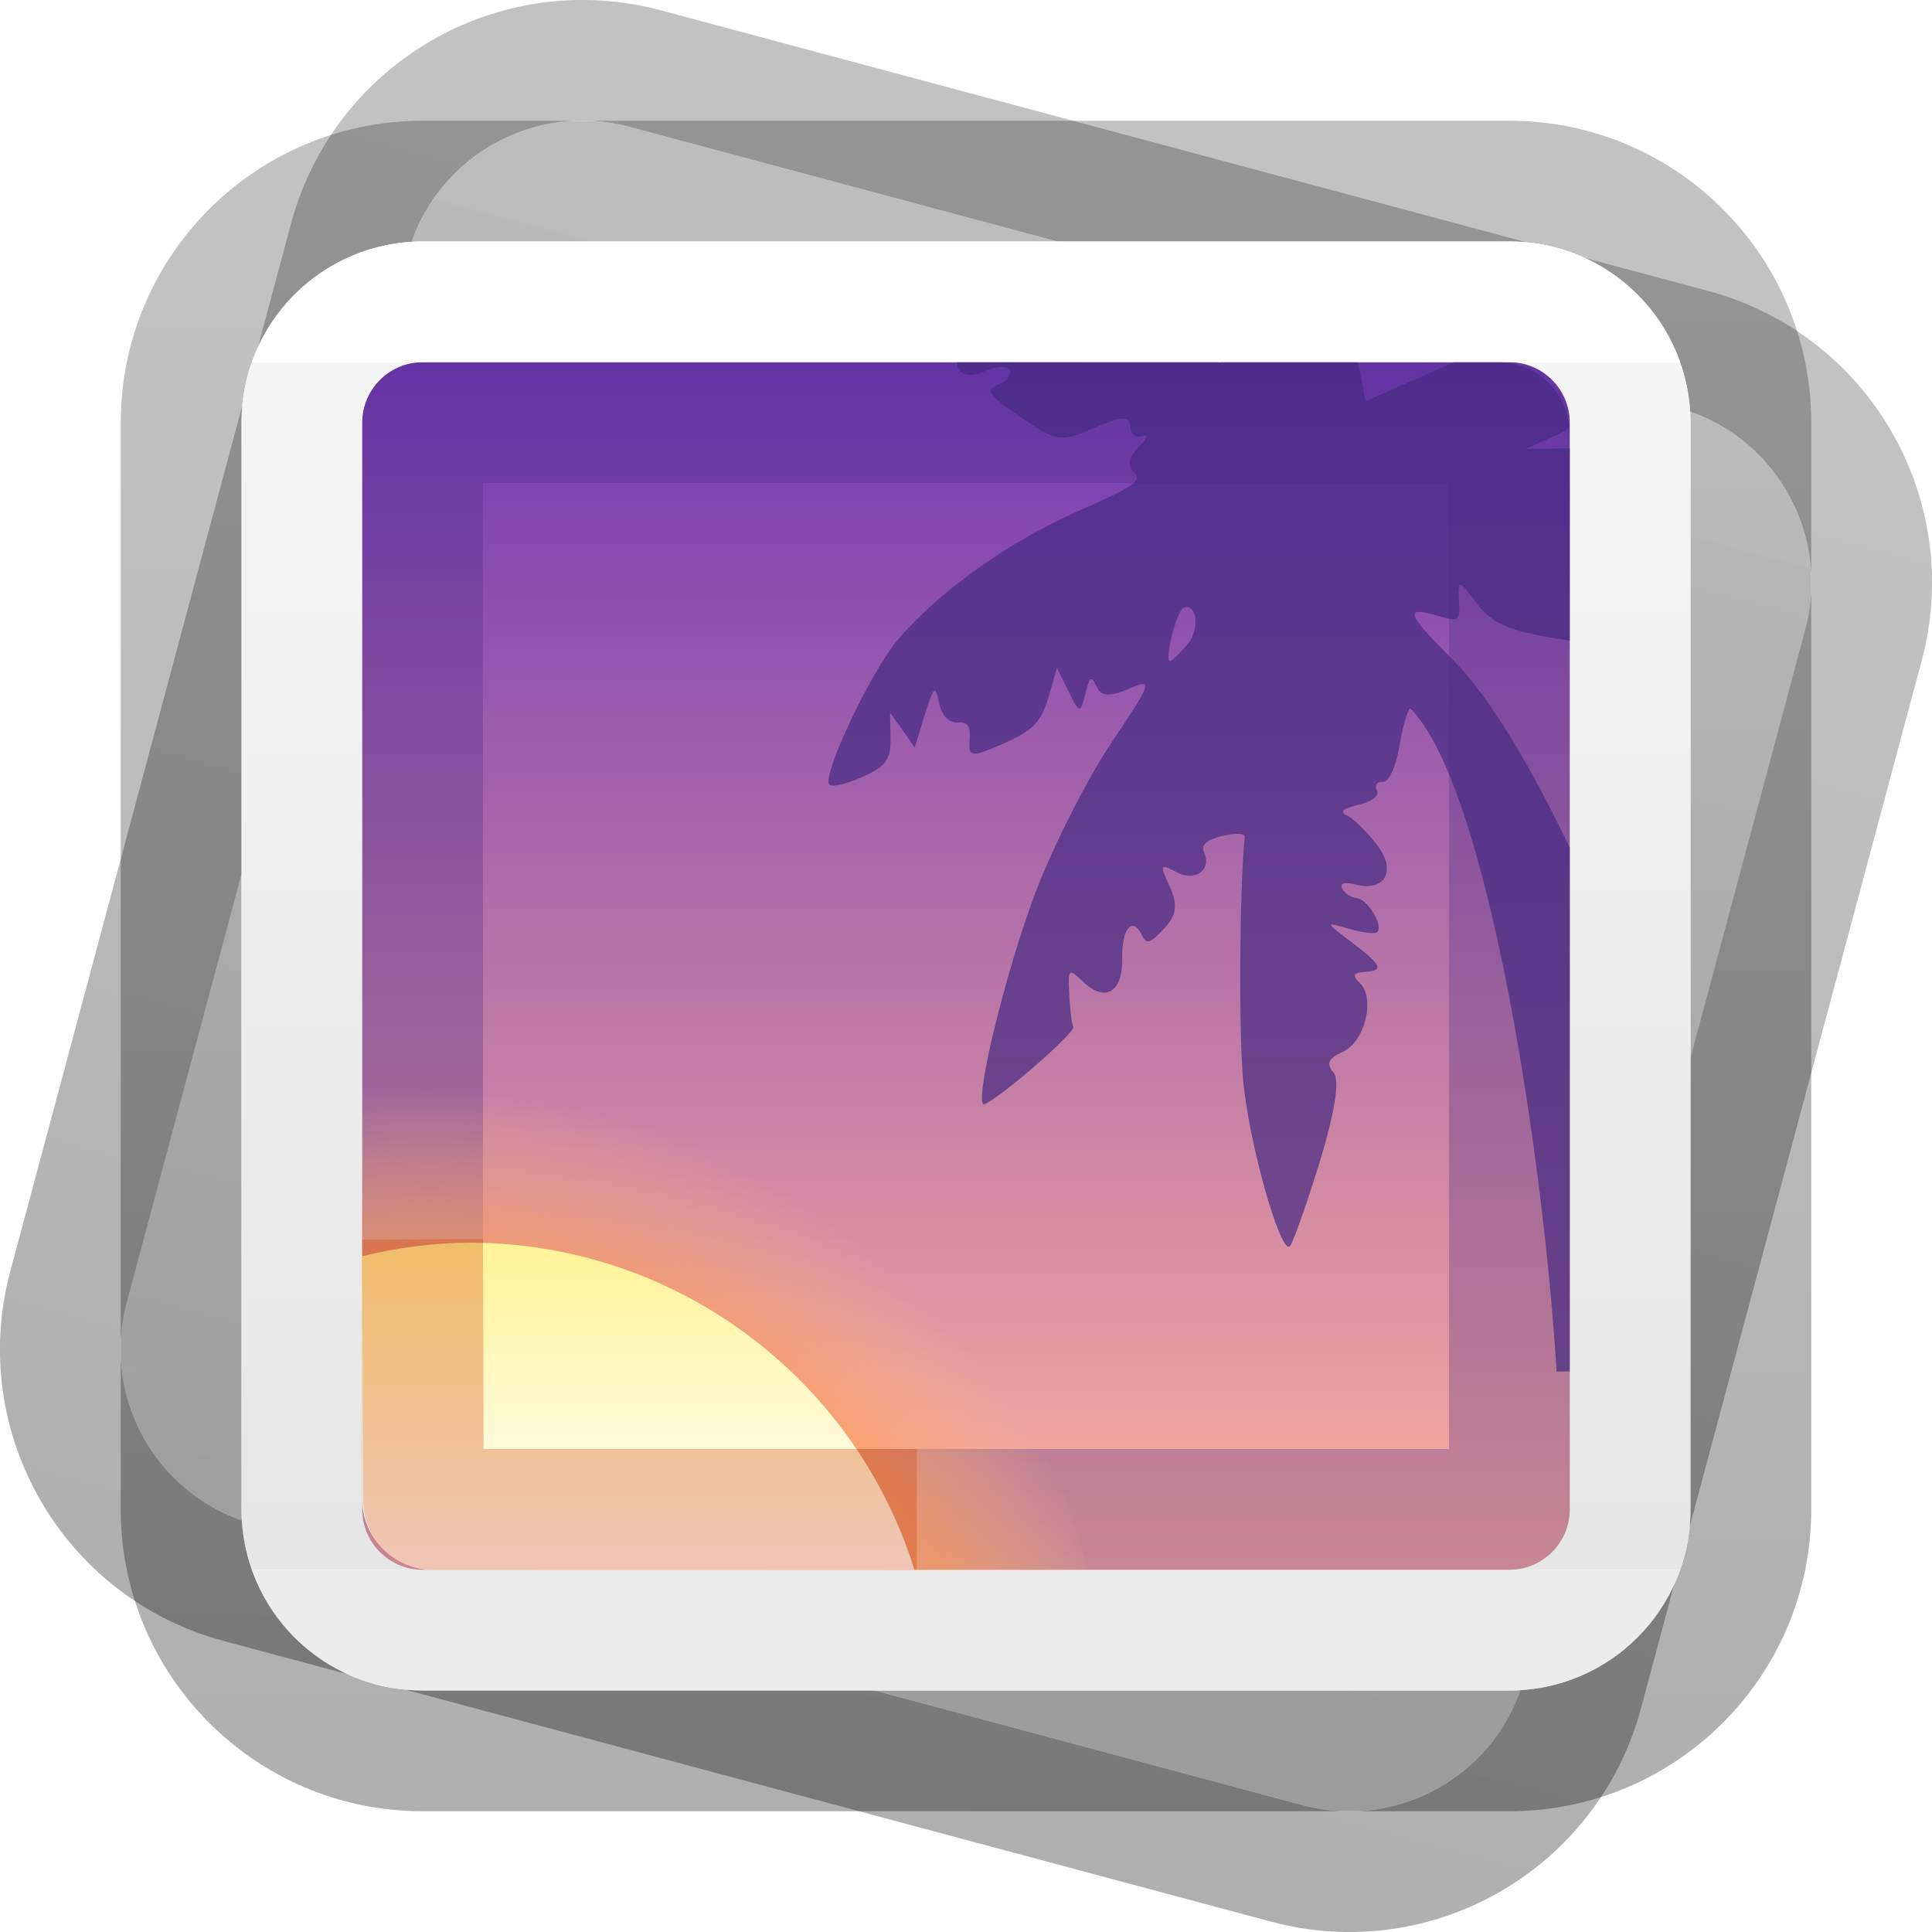
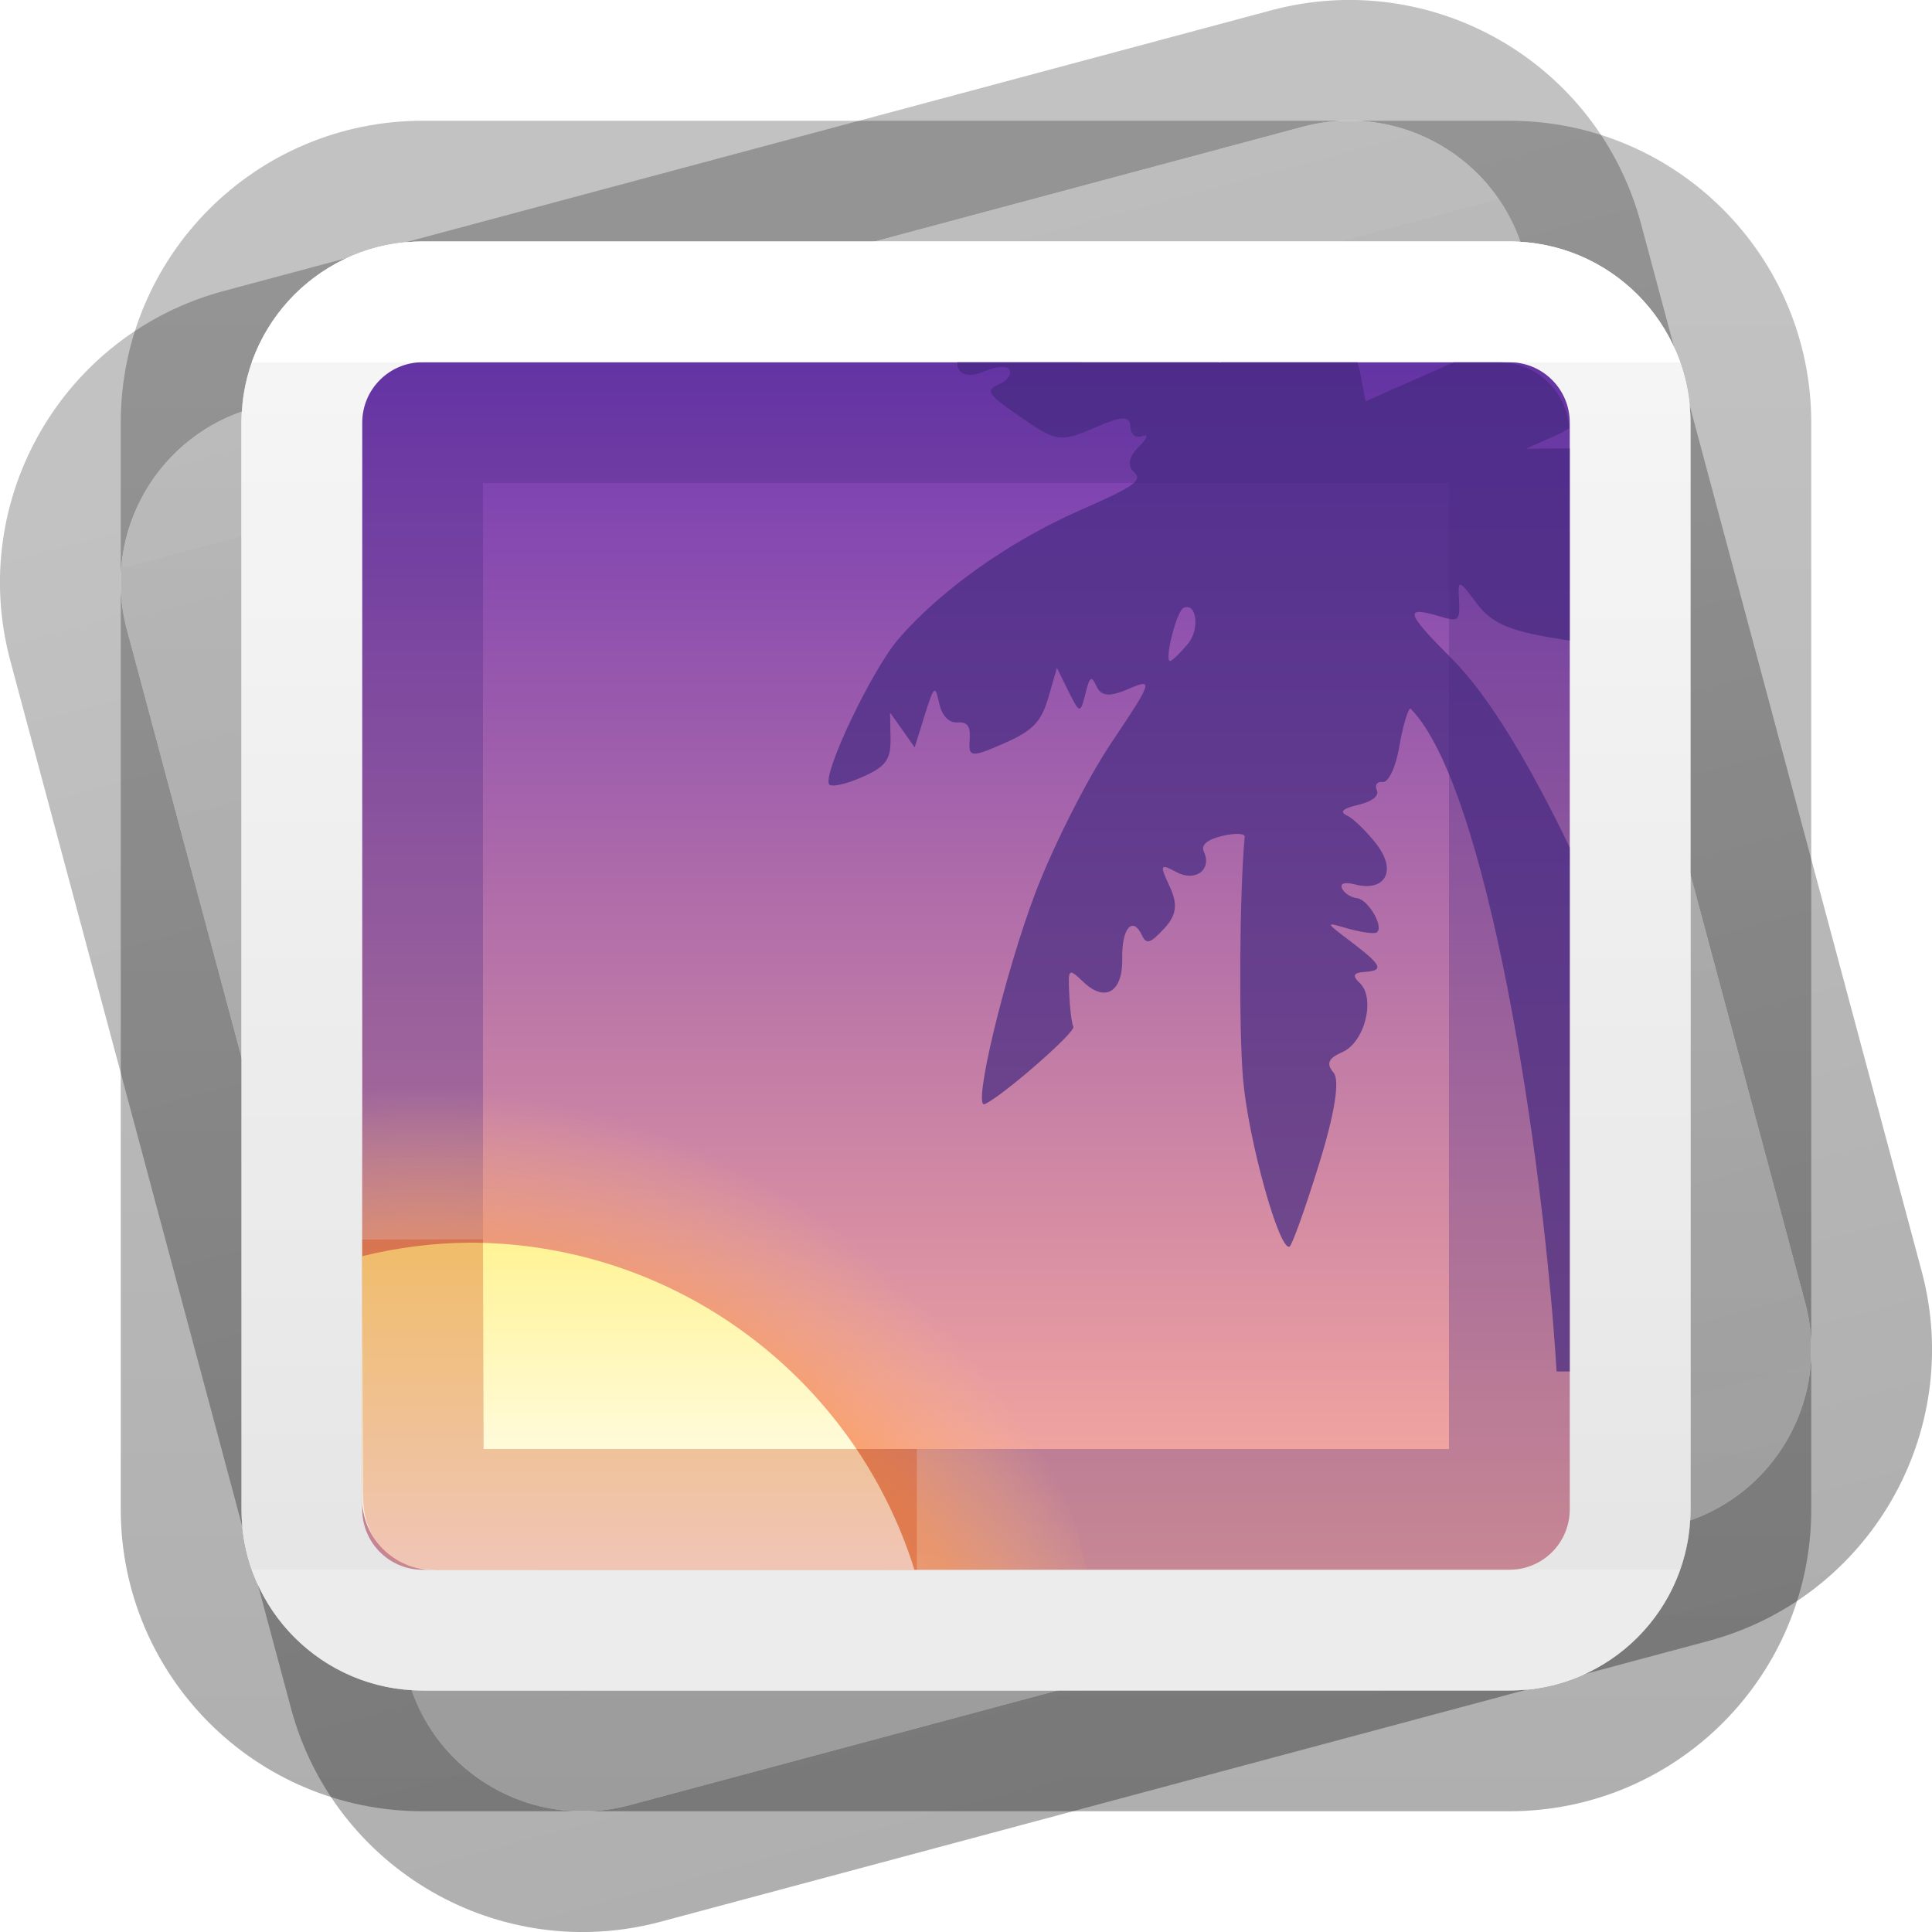
<svg xmlns="http://www.w3.org/2000/svg" xmlns:xlink="http://www.w3.org/1999/xlink" version="1.1" width="16" height="16" id="svg7357">
  <defs id="defs7359">
    <linearGradient x1="24" y1="7.182" x2="24" y2="40.818" id="linearGradient4224" xlink:href="#linearGradient3924-4-8" gradientUnits="userSpaceOnUse" gradientTransform="matrix(0.2972973,0,0,0.2972973,0.8648697,0.8648673)" />
    <linearGradient id="linearGradient3924-4-8">
      <stop id="stop3926-0-4" style="stop-color:#ffffff;stop-opacity:1" offset="0" />
      <stop id="stop3928-6-8" style="stop-color:#ffffff;stop-opacity:0.235" offset="0" />
      <stop id="stop3930-2-1" style="stop-color:#ffffff;stop-opacity:0.157" offset="1" />
      <stop id="stop3932-9-0" style="stop-color:#ffffff;stop-opacity:0.392" offset="1" />
    </linearGradient>
    <linearGradient id="linearGradient3104-6">
      <stop offset="0" style="stop-color:#000000;stop-opacity:0.318" id="stop3106-3" />
      <stop offset="1" style="stop-color:#000000;stop-opacity:0.24" id="stop3108-9" />
    </linearGradient>
    <linearGradient id="linearGradient3600-9-51">
      <stop offset="0" style="stop-color:#f4f4f4;stop-opacity:1" id="stop3602-0-0" />
      <stop offset="1" style="stop-color:#dbdbdb;stop-opacity:1" id="stop3604-9-04" />
    </linearGradient>
    <linearGradient id="linearGradient4487">
      <stop id="stop4489" style="stop-color:#feaf9d;stop-opacity:1" offset="0" />
      <stop id="stop4491" style="stop-color:#7239b3;stop-opacity:1" offset="1" />
    </linearGradient>
    <radialGradient xlink:href="#linearGradient4304" id="radialGradient4310" cx="7.804" cy="73" fx="7.804" fy="73" r="30.5" gradientUnits="userSpaceOnUse" gradientTransform="matrix(0.2071378,0,0,0.2413682,1.925349,-1.237467)" />
    <linearGradient id="linearGradient4304">
      <stop style="stop-color:#ffe6ab;stop-opacity:1" offset="0" id="stop4306" />
      <stop id="stop4312" offset="0.82" style="stop-color:#ffa154;stop-opacity:1" />
      <stop style="stop-color:#ffc27d;stop-opacity:0" offset="1" id="stop4308" />
    </linearGradient>
    <linearGradient xlink:href="#linearGradient841" id="linearGradient3483" gradientUnits="userSpaceOnUse" gradientTransform="matrix(-0.2709047,0,0,0.2709044,-7.48468,7.867613)" x1="-42.49" y1="8.816" x2="-42.49" y2="18.626" />
    <linearGradient id="linearGradient841">
      <stop id="stop837" offset="0" style="stop-color:#fff394;stop-opacity:1" />
      <stop id="stop839" offset="1" style="stop-color:#ffffff;stop-opacity:1" />
    </linearGradient>
    <linearGradient xlink:href="#linearGradient3600-9-51" id="linearGradient1353" gradientUnits="userSpaceOnUse" gradientTransform="matrix(0.6390532,0,0,0.6390533,-1.798826,-2.437866)" x1="14.97" y1="6.97" x2="14.97" y2="28.993" />
    <linearGradient xlink:href="#linearGradient3104-6" id="linearGradient1652" gradientUnits="userSpaceOnUse" gradientTransform="matrix(0.8074969,0,0,0.8947171,-83.16734,-23.18822)" x1="106.09" y1="43.545" x2="106.09" y2="28.711" />
    <linearGradient xlink:href="#linearGradient3104-6" id="linearGradient2446" gradientUnits="userSpaceOnUse" gradientTransform="matrix(0.8074969,0,0,0.8947171,-83.16734,-23.18822)" x1="106.09" y1="43.545" x2="106.09" y2="28.711" />
    <linearGradient xlink:href="#linearGradient3600-9-51" id="linearGradient2448" gradientUnits="userSpaceOnUse" gradientTransform="matrix(0.6390532,0,0,0.6390533,-1.798826,-2.437866)" x1="14.97" y1="6.97" x2="14.97" y2="28.993" />
    <linearGradient xlink:href="#linearGradient3924-4-8" id="linearGradient2450" gradientUnits="userSpaceOnUse" gradientTransform="matrix(0.2972973,0,0,0.2972973,0.8648697,0.8648673)" x1="24" y1="7.182" x2="24" y2="40.818" />
    <linearGradient xlink:href="#linearGradient4487" id="linearGradient3006" gradientUnits="userSpaceOnUse" gradientTransform="matrix(0.3253029,0,0,0.2511345,-109.2576,-43.20292)" x1="359.899" y1="223.772" x2="359.899" y2="184.278" />
  </defs>
-   <g id="g2464" transform="matrix(0.9645634,0.258454,-0.258454,0.9645634,2.351123,-1.784138)" style="stroke-width:1.001">
+   <g id="g2464" transform="matrix(-0.9645634,0.258454,0.258454,0.9645634,13.64888,-1.784138)" style="stroke-width:1.001">
    <rect style="color:#000000;font-variation-settings:normal;display:inline;overflow:visible;visibility:visible;vector-effect:none;fill:none;fill-opacity:1;fill-rule:nonzero;stroke:url(#linearGradient2446);stroke-width:1.001;stroke-linecap:butt;stroke-linejoin:round;stroke-miterlimit:4;stroke-dasharray:none;stroke-dashoffset:0;stroke-opacity:1;-inkscape-stroke:none;marker:none;enable-background:accumulate;stop-color:#000000" id="rect5505-21-2-7" y="1.5" x="1.5" ry="2.003" rx="2.003" height="13" width="13" />
    <rect style="color:#000000;font-variation-settings:normal;display:inline;overflow:visible;visibility:visible;vector-effect:none;fill:url(#linearGradient2448);fill-opacity:1;fill-rule:nonzero;stroke:none;stroke-width:1.001;stroke-linecap:butt;stroke-linejoin:miter;stroke-miterlimit:4;stroke-dasharray:none;stroke-dashoffset:0;stroke-opacity:0.5;marker:none;enable-background:accumulate;stop-color:#000000" id="rect5505-21-2-5-9" y="2" x="2" ry="1.502" rx="1.502" height="12" width="12" />
    <rect style="opacity:0.35;fill:none;stroke:url(#linearGradient2450);stroke-width:1.001;stroke-linecap:round;stroke-linejoin:round;stroke-miterlimit:4;stroke-dasharray:none;stroke-dashoffset:0;stroke-opacity:1" id="rect6741-0-3-0" y="2.5" x="2.5" height="11" width="11" rx="1.001" ry="1.001" />
  </g>
  <rect style="color:#000000;display:inline;overflow:visible;visibility:visible;opacity:1;fill:none;fill-opacity:1;fill-rule:nonzero;stroke:url(#linearGradient1652);stroke-width:1;marker:none;enable-background:accumulate;font-variation-settings:normal;vector-effect:none;stroke-linecap:butt;stroke-linejoin:round;stroke-miterlimit:4;stroke-dasharray:none;stroke-dashoffset:0;stroke-opacity:1;stop-color:#000000;stop-opacity:1;-inkscape-stroke:none" id="rect5505-21-2" y="1.5" x="1.5" ry="2" rx="2" height="13" width="13" />
  <rect style="color:#000000;font-variation-settings:normal;display:inline;overflow:visible;visibility:visible;vector-effect:none;fill:url(#linearGradient1353);fill-opacity:1;fill-rule:nonzero;stroke:none;stroke-width:1;stroke-linecap:butt;stroke-linejoin:miter;stroke-miterlimit:4;stroke-dasharray:none;stroke-dashoffset:0;stroke-opacity:0.5;marker:none;enable-background:accumulate;stop-color:#000000" id="rect5505-21-2-5" y="2" x="2" ry="1.5" rx="1.5" height="12" width="12" />
  <rect style="color:#000000;font-variation-settings:normal;display:inline;overflow:visible;visibility:visible;opacity:1;vector-effect:none;fill:url(#linearGradient3006);fill-opacity:1;fill-rule:nonzero;stroke:none;stroke-width:1;stroke-linecap:round;stroke-linejoin:miter;stroke-miterlimit:4;stroke-dasharray:none;stroke-dashoffset:0;stroke-opacity:1;-inkscape-stroke:none;marker:none;enable-background:accumulate;stop-color:#000000;stop-opacity:1" id="rect5505-21-2-5-1" y="3" x="3" ry="0.5" rx="0.5" height="10" width="10" />
  <rect style="opacity:1;fill:none;stroke:url(#linearGradient4224);stroke-width:1;stroke-linecap:round;stroke-linejoin:round;stroke-miterlimit:4;stroke-dasharray:none;stroke-dashoffset:0;stroke-opacity:1" id="rect6741-0-3" y="2.5" x="2.5" height="11" width="11" rx="1" ry="1" />
  <path id="path4427" style="opacity:0.7;fill:#452981;fill-opacity:1;stroke-width:1" d="m 7.928,3 c -0.002,0.018 1.82e-4,0.035 0.009,0.053 0.028,0.06 0.112,0.068 0.219,0.021 0.095,-0.042 0.187,-0.047 0.204,-0.011 0.017,0.036 -0.016,0.086 -0.073,0.112 -0.137,0.06 -0.121,0.083 0.206,0.307 0.253,0.173 0.301,0.179 0.569,0.062 0.232,-0.101 0.294,-0.104 0.299,-0.012 0.003,0.067 0.047,0.1 0.102,0.079 0.053,-0.02 0.038,0.02 -0.032,0.089 -0.083,0.082 -0.097,0.156 -0.04,0.209 0.074,0.07 0.006,0.118 -0.447,0.317 C 8.362,4.481 7.786,4.889 7.439,5.294 7.223,5.545 6.818,6.392 6.865,6.493 6.878,6.522 7,6.497 7.134,6.438 7.336,6.35 7.378,6.293 7.375,6.116 l -0.004,-0.215 0.102,0.144 0.102,0.145 0.083,-0.267 c 0.078,-0.248 0.086,-0.254 0.12,-0.099 0.022,0.103 0.08,0.164 0.151,0.159 0.085,-0.006 0.11,0.031 0.101,0.148 -0.011,0.141 0.014,0.144 0.283,0.026 0.238,-0.104 0.309,-0.177 0.368,-0.377 l 0.072,-0.249 0.096,0.195 c 0.092,0.185 0.098,0.186 0.139,0.022 0.037,-0.15 0.05,-0.157 0.095,-0.06 0.037,0.08 0.111,0.084 0.269,0.015 C 9.554,5.615 9.544,5.645 9.204,6.151 9.004,6.449 8.721,7.009 8.575,7.393 8.321,8.062 8.05,9.19 8.155,9.144 8.3,9.08 8.91,8.548 8.889,8.503 8.875,8.474 8.86,8.352 8.855,8.232 8.845,8.017 8.848,8.015 8.975,8.135 9.155,8.304 9.3,8.214 9.294,7.936 9.288,7.689 9.38,7.582 9.457,7.745 c 0.037,0.079 0.069,0.069 0.183,-0.054 0.104,-0.112 0.116,-0.2 0.047,-0.349 -0.085,-0.182 -0.081,-0.193 0.057,-0.119 0.156,0.083 0.295,-0.021 0.226,-0.169 -0.026,-0.056 0.026,-0.101 0.152,-0.131 0.105,-0.025 0.189,-0.022 0.186,0.006 -0.043,0.468 -0.05,1.595 -0.013,2.014 0.045,0.505 0.299,1.418 0.384,1.381 0.021,-0.009 0.13,-0.314 0.243,-0.678 0.131,-0.421 0.176,-0.699 0.122,-0.763 -0.063,-0.074 -0.044,-0.119 0.073,-0.17 0.185,-0.081 0.277,-0.446 0.144,-0.572 -0.065,-0.061 -0.054,-0.086 0.041,-0.092 0.164,-0.011 0.144,-0.055 -0.12,-0.255 -0.209,-0.158 -0.21,-0.16 -0.022,-0.105 0.104,0.03 0.211,0.046 0.237,0.035 0.074,-0.032 -0.062,-0.275 -0.16,-0.286 -0.049,-0.006 -0.104,-0.04 -0.122,-0.079 -0.021,-0.044 0.02,-0.057 0.109,-0.034 0.249,0.063 0.345,-0.115 0.177,-0.332 -0.081,-0.105 -0.191,-0.213 -0.244,-0.238 -0.067,-0.032 -0.039,-0.059 0.093,-0.09 0.115,-0.027 0.174,-0.075 0.152,-0.122 -0.02,-0.042 0.004,-0.073 0.05,-0.067 0.047,0.005 0.108,-0.125 0.136,-0.29 0.028,-0.165 0.069,-0.309 0.092,-0.319 0.638,0.643 1.102,3.697 1.211,5.491 H 13 V 7.019 C 12.677,6.346 12.335,5.767 12.027,5.459 11.641,5.073 11.624,5.016 11.917,5.103 c 0.164,0.049 0.175,0.04 0.166,-0.132 -0.01,-0.176 -0.004,-0.175 0.145,0.024 0.122,0.163 0.261,0.226 0.642,0.29 0.049,0.008 0.084,0.013 0.13,0.02 V 3.714 c -0.008,3.36e-5 -0.016,-8.183e-4 -0.024,-7.651e-4 l -0.339,0.003 0.254,-0.113 c 0.038,-0.017 0.072,-0.037 0.105,-0.057 -0.021,-0.305 -0.271,-0.546 -0.582,-0.546 h -0.374 l -0.731,0.323 -0.042,-0.225 c -0.005,-0.029 -0.017,-0.065 -0.025,-0.098 h -1.132 c -3.91e-4,4.343e-4 5.82e-4,0.004 0,0.005 -0.002,9.2e-4 -0.014,-0.004 -0.018,-0.005 z m 1.893,2.028 c 0.006,-0.001 0.011,-6.972e-4 0.017,0 0.076,0.01 0.088,0.195 0.002,0.301 -0.057,0.07 -0.122,0.134 -0.145,0.144 -0.061,0.027 0.045,-0.409 0.107,-0.439 0.007,-0.003 0.013,-0.006 0.019,-0.007 z" />
  <rect style="color:#000000;font-variation-settings:normal;display:inline;overflow:visible;visibility:visible;vector-effect:none;fill:none;fill-opacity:1;fill-rule:nonzero;stroke:#452981;stroke-width:1;stroke-linecap:butt;stroke-linejoin:round;stroke-miterlimit:4;stroke-dasharray:none;stroke-dashoffset:0;stroke-opacity:1;-inkscape-stroke:none;marker:none;enable-background:accumulate;stop-color:#000000;opacity:0.3;stop-opacity:1" id="rect5505-21-2-9" y="3.5" x="3.5" height="9" width="9" />
  <path id="path140458-1" style="font-variation-settings:normal;opacity:0.6;vector-effect:none;fill:url(#radialGradient4310);fill-opacity:1;stroke:none;stroke-width:1px;stroke-linecap:butt;stroke-linejoin:miter;stroke-miterlimit:4;stroke-dasharray:none;stroke-dashoffset:0;stroke-opacity:1;-inkscape-stroke:none;marker:none;stop-color:#000000" d="M 3.886,8.913 A 5.244,5.244 0 0 0 3,8.996 v 3.417 c 0,0.325 0.262,0.587 0.587,0.587 H 9 A 5.244,5.244 0 0 0 3.886,8.913 Z" />
  <path id="path140458" style="font-variation-settings:normal;vector-effect:none;fill:url(#linearGradient3483);fill-opacity:1;stroke:none;stroke-width:1;stroke-linecap:round;stroke-linejoin:round;stroke-miterlimit:4;stroke-dasharray:none;stroke-dashoffset:0;stroke-opacity:0.5;-inkscape-stroke:none;marker:none;stop-color:#000000" d="M 3.886,10.291 A 3.866,3.866 0 0 0 3,10.403 v 2.01 c 0,0.325 0.262,0.587 0.587,0.587 H 7.573 A 3.866,3.866 0 0 0 3.886,10.291 Z" />
  <path id="path2555-7-6-5-2" style="color:#000000;font-variation-settings:normal;clip-rule:nonzero;display:inline;overflow:visible;visibility:visible;opacity:0.3;isolation:auto;mix-blend-mode:normal;color-interpolation:sRGB;color-interpolation-filters:linearRGB;solid-color:#000000;solid-opacity:1;vector-effect:none;fill:none;fill-opacity:1;fill-rule:evenodd;stroke:#cc3b02;stroke-width:1;stroke-linecap:butt;stroke-linejoin:round;stroke-miterlimit:4;stroke-dasharray:none;stroke-dashoffset:0;stroke-opacity:1;-inkscape-stroke:none;marker:none;color-rendering:auto;image-rendering:auto;shape-rendering:auto;text-rendering:auto;enable-background:accumulate;stop-color:#000000" d="m 3.5,10.264 0.006,2.092 c 3.92e-4,0.15 0.014,0.144 0.164,0.144 l 3.923,0" />
</svg>
